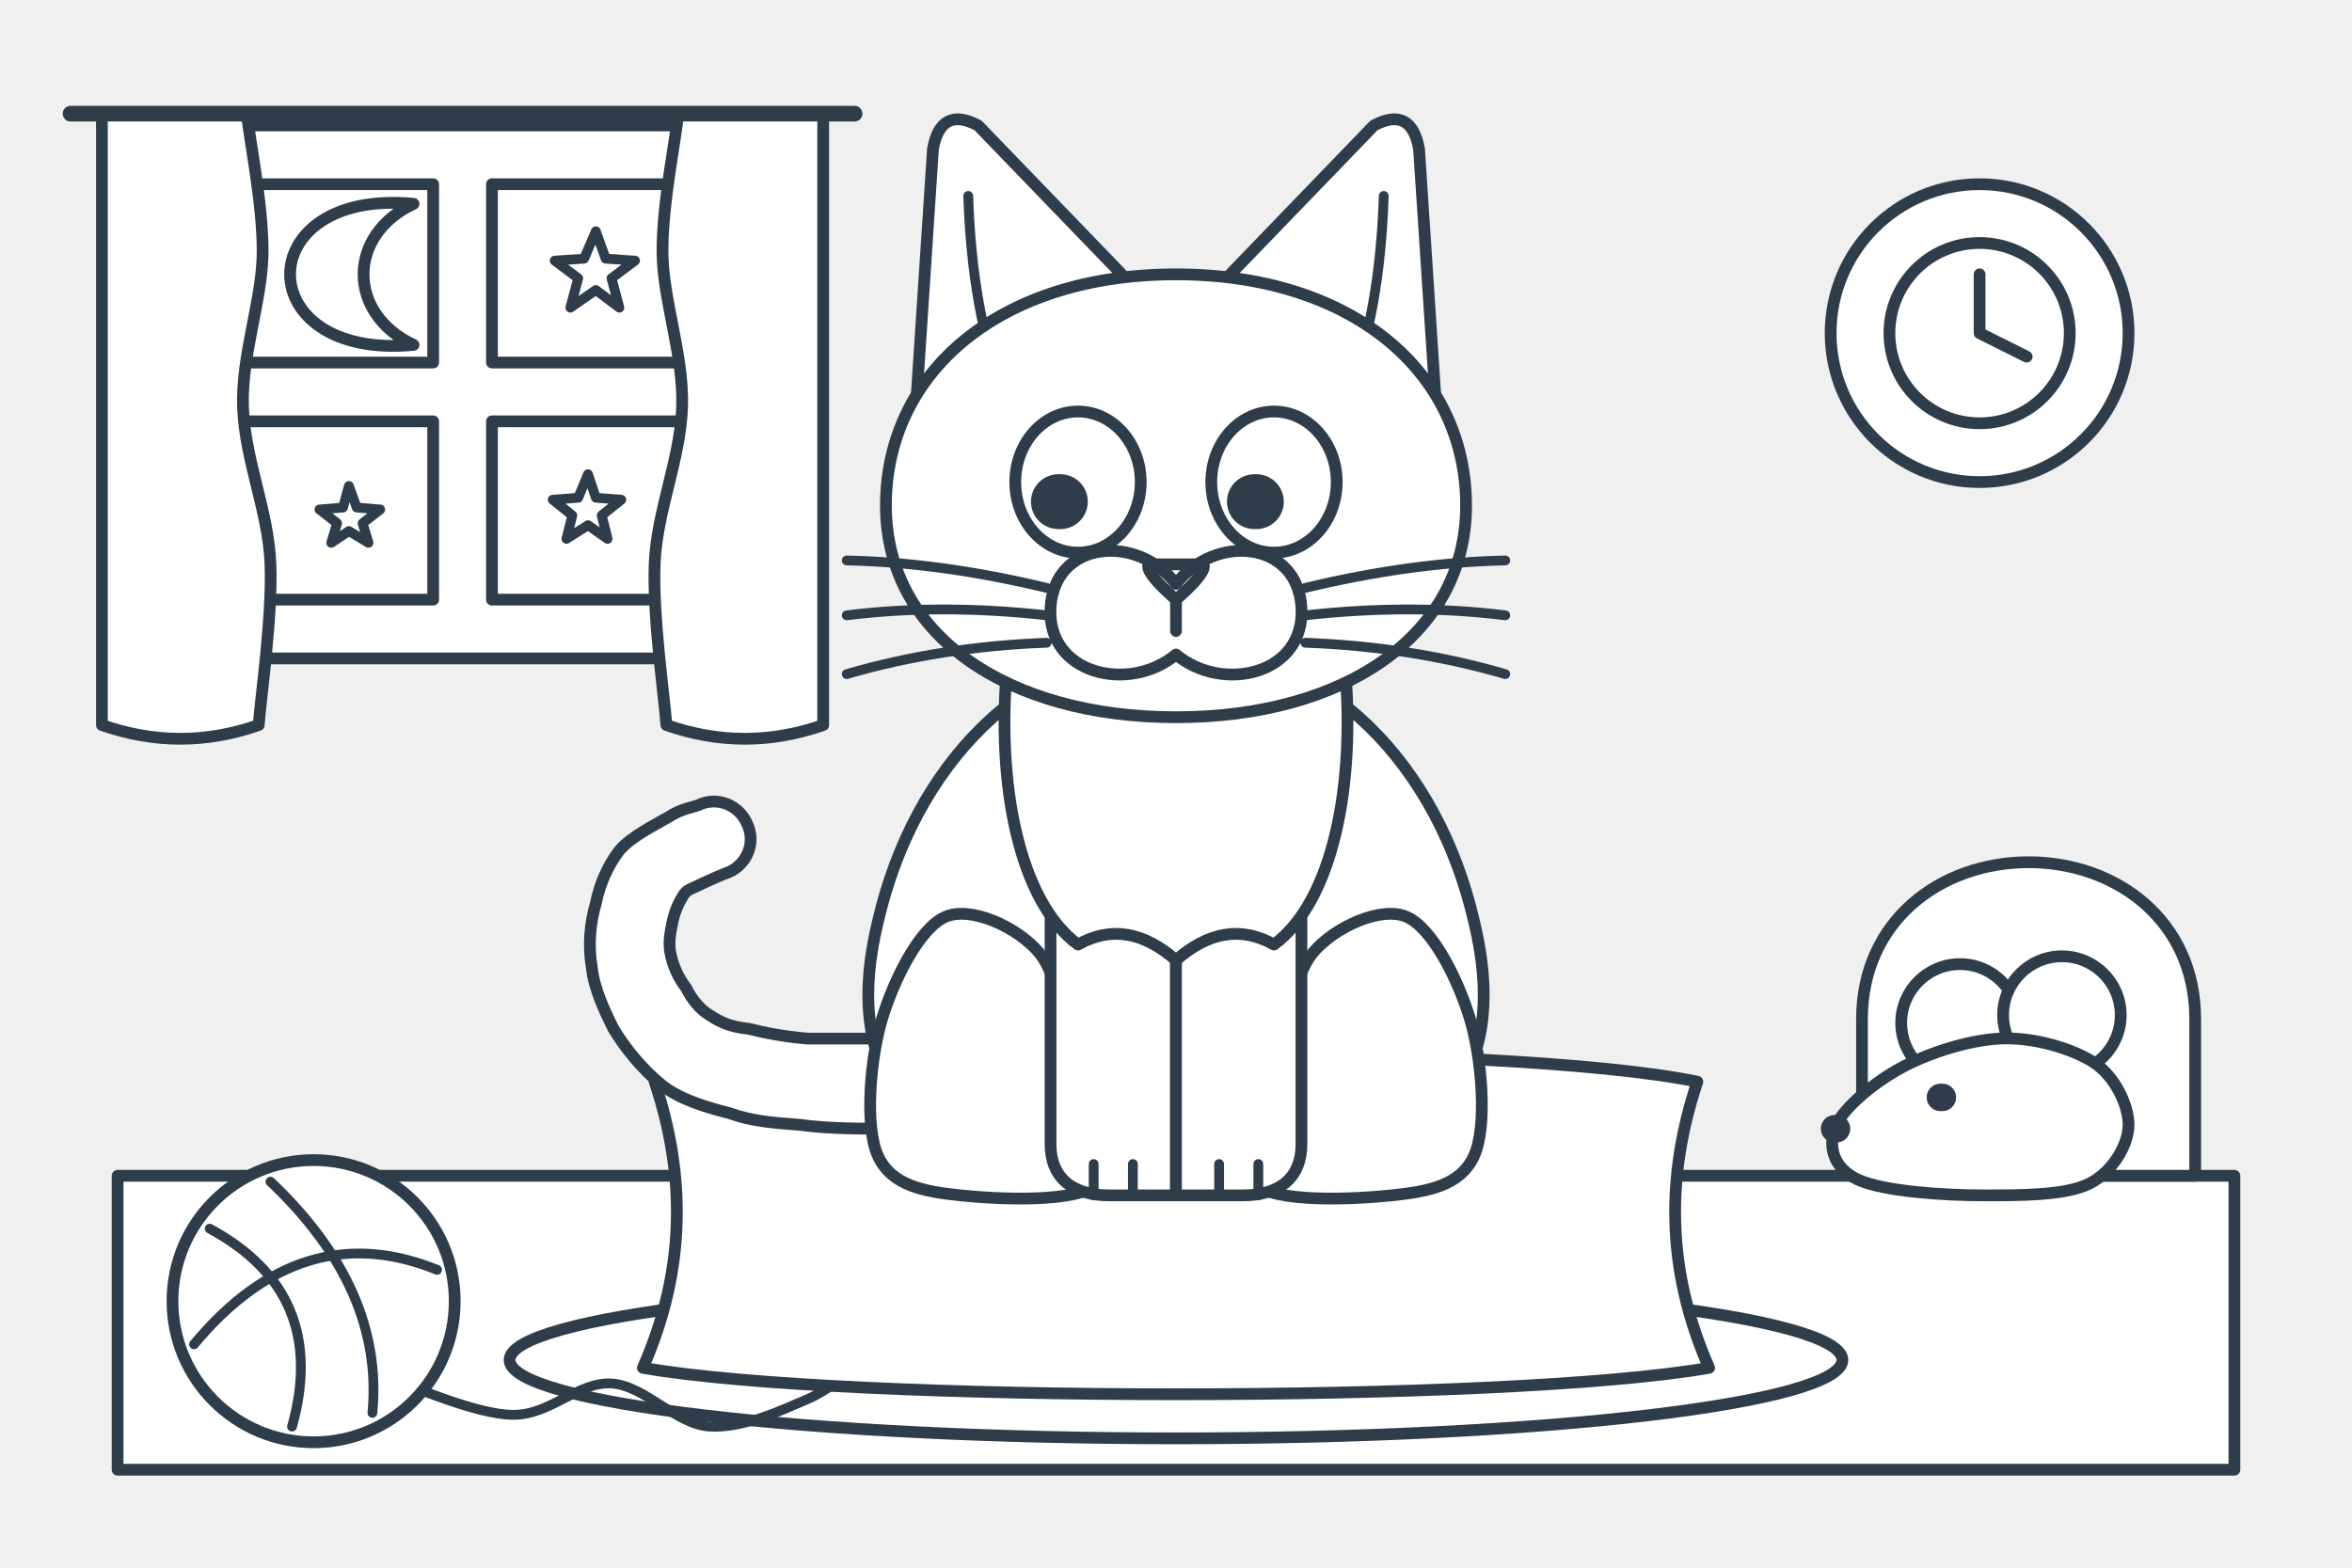
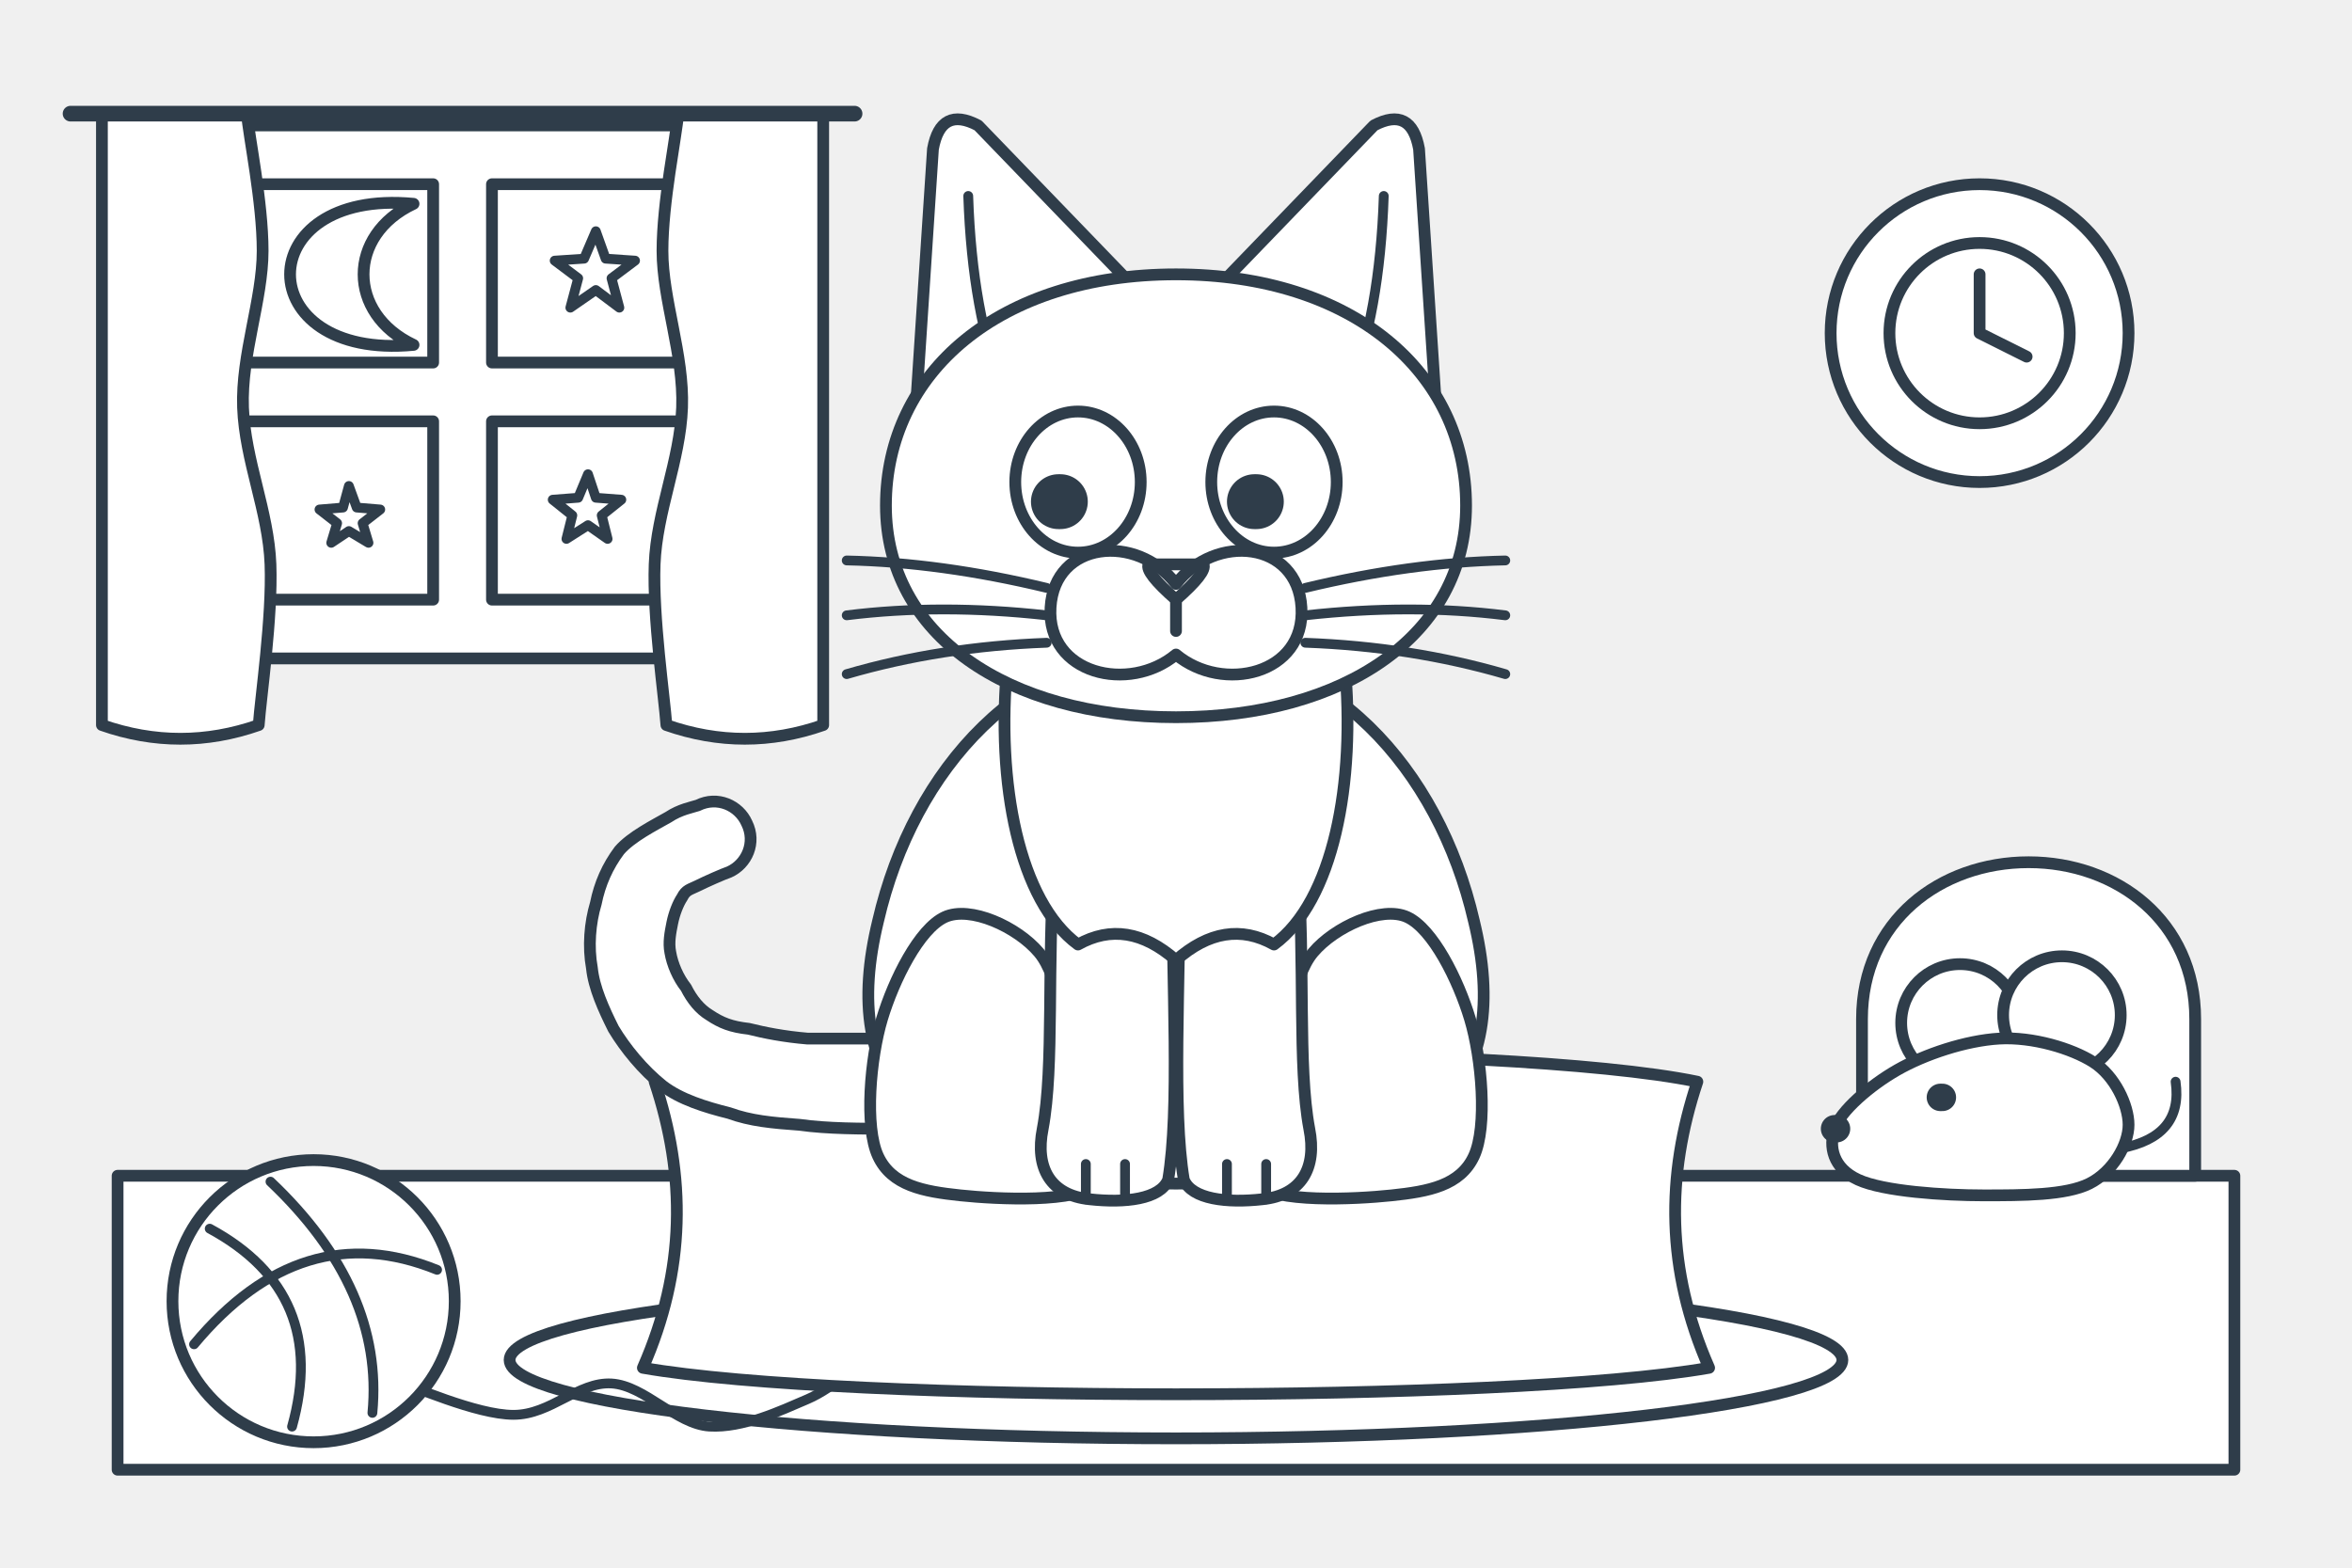
<svg xmlns="http://www.w3.org/2000/svg" viewBox="0 0 1200 800" width="1200" height="800" stroke-linecap="round" stroke-linejoin="round">
  <rect x="60" y="600" width="1080" height="150" fill="#ffffff" stroke="#2f3d4a" stroke-width="6" />
  <rect x="86" y="64" width="300" height="272" fill="#ffffff" stroke="#2f3d4a" stroke-width="6" />
  <rect x="116" y="94" width="105" height="91" fill="#ffffff" stroke="#2f3d4a" stroke-width="6" />
  <rect x="251" y="94" width="105" height="91" fill="#ffffff" stroke="#2f3d4a" stroke-width="6" />
  <rect x="116" y="215" width="105" height="91" fill="#ffffff" stroke="#2f3d4a" stroke-width="6" />
  <rect x="251" y="215" width="105" height="91" fill="#ffffff" stroke="#2f3d4a" stroke-width="6" />
  <path d="M211 104 C127 96 127 184 211 176 C177 160 177 120 211 104 Z" fill="#ffffff" stroke="#2f3d4a" stroke-width="6" />
  <path d="M304 118 L309 132 L324 133 L312 142 L316 157 L304 148 L291 157 L295 142 L283 133 L298 132 Z" fill="none" stroke="#2f3d4a" stroke-width="5" />
  <path d="M300 242 L304 254 L317 255 L307 263 L310 275 L300 268 L289 275 L292 263 L282 255 L295 254 Z" fill="none" stroke="#2f3d4a" stroke-width="5" />
  <path d="M178 248 L182 259 L194 260 L185 267 L188 277 L178 271 L169 277 L172 267 L163 260 L175 259 Z" fill="none" stroke="#2f3d4a" stroke-width="5" />
  <path d="M52 58 L126 58 C127 70 134 103 134 128 C134 153 123 181 124 208 C125 235 137 261 138 288 C139 315 133 356 132 370 Q92 384 52 370 Z" fill="#ffffff" stroke="#2f3d4a" stroke-width="6" />
  <path d="M420 58 L346 58 C345 70 338 103 338 128 C338 153 349 181 348 208 C347 235 335 261 334 288 C333 315 339 356 340 370 Q380 384 420 370 Z" fill="#ffffff" stroke="#2f3d4a" stroke-width="6" />
  <line x1="36" y1="58" x2="436" y2="58" fill="none" stroke="#2f3d4a" stroke-width="8" />
  <circle cx="1010" cy="170" r="76" fill="#ffffff" stroke="#2f3d4a" stroke-width="6" />
  <circle cx="1010" cy="170" r="46" fill="#ffffff" stroke="#2f3d4a" stroke-width="6" />
  <polyline points="1010,140 1010,170 1034,182" fill="none" stroke="#2f3d4a" stroke-width="6" />
  <path d="M950 600 L950 520 C950 470 990 440 1035 440 C1080 440 1120 470 1120 520 L1120 600 Z" fill="#ffffff" stroke="#2f3d4a" stroke-width="6" />
  <circle cx="1000" cy="522" r="30" fill="#ffffff" stroke="#2f3d4a" stroke-width="6" />
  <circle cx="1052" cy="518" r="30" fill="#ffffff" stroke="#2f3d4a" stroke-width="6" />
+   <path d="M1082 586 Q1114 580 1110 552" fill="none" stroke="#2f3d4a" stroke-width="5" />
  <path d="M936 576 C939 567 954 554 968 546 C982 538 1003 531 1020 530 C1037 529 1057 535 1068 542 C1079 549 1086 564 1086 574 C1086 584 1078 598 1066 604 C1054 610 1032 610 1012 610 C992 610 961 608 948 602 C935 596 933 585 936 576 Z" fill="#ffffff" stroke="#2f3d4a" stroke-width="6" />
  <polyline points="990,560 991,560" fill="none" stroke="#2f3d4a" stroke-width="14" />
  <polyline points="936,576 937,576" fill="none" stroke="#2f3d4a" stroke-width="14" />
  <ellipse cx="600" cy="694" rx="340" ry="40" fill="#ffffff" stroke="#2f3d4a" stroke-width="6" />
  <path d="M200 704 C210 707 243 722 262 722 C281 722 295 705 312 706 C329 707 345 727 362 728 C379 729 398 720 412 714 C426 708 440 694 446 690" fill="none" stroke="#2f3d4a" stroke-width="5" />
  <circle cx="160" cy="664" r="72" fill="#ffffff" stroke="#2f3d4a" stroke-width="6" />
  <path d="M107 627 Q168 660 149 728" fill="none" stroke="#2f3d4a" stroke-width="5" />
  <path d="M138 603 Q196 658 190 721" fill="none" stroke="#2f3d4a" stroke-width="5" />
  <path d="M99 686 Q154 620 223 648" fill="none" stroke="#2f3d4a" stroke-width="5" />
  <path d="M334 552 C430 532 770 532 866 552 C850 600 850 648 872 698 C770 716 430 716 328 698 C350 648 350 600 334 552 Z" fill="#ffffff" stroke="#2f3d4a" stroke-width="6" />
  <path d="M490 576 C484 576 468 577 454 576 C440 576 422 576 408 574 C394 573 383 572 372 568 C360 565 347 561 338 554 C328 546 319 535 313 525 C308 515 303 504 302 494 C300 483 301 471 304 461 C306 451 310 442 316 434 C322 427 334 421 341 417 C347 413 353 412 356 411 C366 406 377 411 381 420 C386 430 381 441 372 445 C369 446 360 450 356 452 C352 454 350 454 348 458 C346 461 344 466 343 471 C342 476 341 481 342 486 C343 492 346 499 350 504 C353 510 357 515 362 518 C368 522 373 524 382 525 C390 527 400 529 412 530 C424 530 440 530 453 530 C466 529 484 528 490 528 Z" fill="#ffffff" stroke="#2f3d4a" stroke-width="6" />
  <path d="M600 330 C678 330 734 392 752 470 C772 552 734 604 600 604 C466 604 428 552 448 470 C466 392 522 330 600 330 Z" fill="#ffffff" stroke="#2f3d4a" stroke-width="6" />
  <path d="M450 520 C456 500 469 474 482 468 C495 462 519 473 530 486 C541 499 543 528 548 548 C553 568 570 594 560 604 C550 614 509 612 490 610 C471 608 455 605 448 590 C441 575 444 540 450 520 Z" fill="#ffffff" stroke="#2f3d4a" stroke-width="6" />
  <path d="M750 520 C756 540 759 575 752 590 C745 605 729 608 710 610 C691 612 650 614 640 604 C630 594 647 568 652 548 C657 528 659 499 670 486 C681 473 705 462 718 468 C731 474 744 500 750 520 Z" fill="#ffffff" stroke="#2f3d4a" stroke-width="6" />
-   <path d="M600 440 L600 610 L566 610 C546 610 536 600 536 584 L536 440 Z" fill="#ffffff" stroke="#2f3d4a" stroke-width="6" />
-   <path d="M558 610 L558 594" fill="none" stroke="#2f3d4a" stroke-width="5" />
-   <path d="M578 610 L578 594" fill="none" stroke="#2f3d4a" stroke-width="5" />
-   <path d="M600 440 L600 610 L634 610 C654 610 664 600 664 584 L664 440 Z" fill="#ffffff" stroke="#2f3d4a" stroke-width="6" />
-   <path d="M622 610 L622 594" fill="none" stroke="#2f3d4a" stroke-width="5" />
-   <path d="M642 610 L642 594" fill="none" stroke="#2f3d4a" stroke-width="5" />
+   <path d="M598 440 C598 504 602 566 596 602 C592 612 574 614 556 612 C536 610 528 596 532 576 C538 544 534 492 538 440 Z" fill="#ffffff" stroke="#2f3d4a" stroke-width="6" />
+   <path d="M554 612 L554 594" fill="none" stroke="#2f3d4a" stroke-width="5" />
+   <path d="M574 612 L574 594" fill="none" stroke="#2f3d4a" stroke-width="5" />
+   <path d="M602 440 C602 504 598 566 604 602 C608 612 626 614 644 612 C664 610 672 596 668 576 C662 544 666 492 662 440 Z" fill="#ffffff" stroke="#2f3d4a" stroke-width="6" />
+   <path d="M626 612 L626 594" fill="none" stroke="#2f3d4a" stroke-width="5" />
+   <path d="M646 612 L646 594" fill="none" stroke="#2f3d4a" stroke-width="5" />
  <path d="M514 338 C508 400 520 460 550 482 Q575 468 600 490 Q625 468 650 482 C680 460 692 400 686 338 Z" fill="#ffffff" stroke="#2f3d4a" stroke-width="6" />
  <path d="M466 228 L476 76 Q480 54 499 64 L582 150 Z" fill="#ffffff" stroke="#2f3d4a" stroke-width="6" />
  <path d="M734 228 L724 76 Q720 54 701 64 L618 150 Z" fill="#ffffff" stroke="#2f3d4a" stroke-width="6" />
  <path d="M494 100 Q496 160 512 200" fill="none" stroke="#2f3d4a" stroke-width="5" />
  <path d="M706 100 Q704 160 688 200" fill="none" stroke="#2f3d4a" stroke-width="5" />
  <path d="M600 140 C690 140 748 190 748 258 C748 324 686 366 600 366 C514 366 452 324 452 258 C452 190 510 140 600 140 Z" fill="#ffffff" stroke="#2f3d4a" stroke-width="6" />
  <ellipse cx="550" cy="246" rx="32" ry="36" fill="#ffffff" stroke="#2f3d4a" stroke-width="6" />
  <polyline points="540,256 541,256" fill="none" stroke="#2f3d4a" stroke-width="28" />
  <ellipse cx="650" cy="246" rx="32" ry="36" fill="#ffffff" stroke="#2f3d4a" stroke-width="6" />
  <polyline points="640,256 641,256" fill="none" stroke="#2f3d4a" stroke-width="28" />
  <path d="M600 298 C580 272 538 276 536 310 C534 344 576 354 600 334 C624 354 666 344 664 310 C662 276 620 272 600 298 Z" fill="#ffffff" stroke="#2f3d4a" stroke-width="6" />
  <path d="M586 288 L614 288 Q616 292 600 306 Q584 292 586 288 Z" fill="none" stroke="#2f3d4a" stroke-width="6" />
  <line x1="600" y1="306" x2="600" y2="322" fill="none" stroke="#2f3d4a" stroke-width="6" />
  <path d="M534 300 Q480 287 432 286" fill="none" stroke="#2f3d4a" stroke-width="5" />
  <path d="M534 314 Q480 308 432 314" fill="none" stroke="#2f3d4a" stroke-width="5" />
  <path d="M534 328 Q480 330 432 344" fill="none" stroke="#2f3d4a" stroke-width="5" />
  <path d="M666 300 Q720 287 768 286" fill="none" stroke="#2f3d4a" stroke-width="5" />
  <path d="M666 314 Q720 308 768 314" fill="none" stroke="#2f3d4a" stroke-width="5" />
  <path d="M666 328 Q720 330 768 344" fill="none" stroke="#2f3d4a" stroke-width="5" />
</svg>
